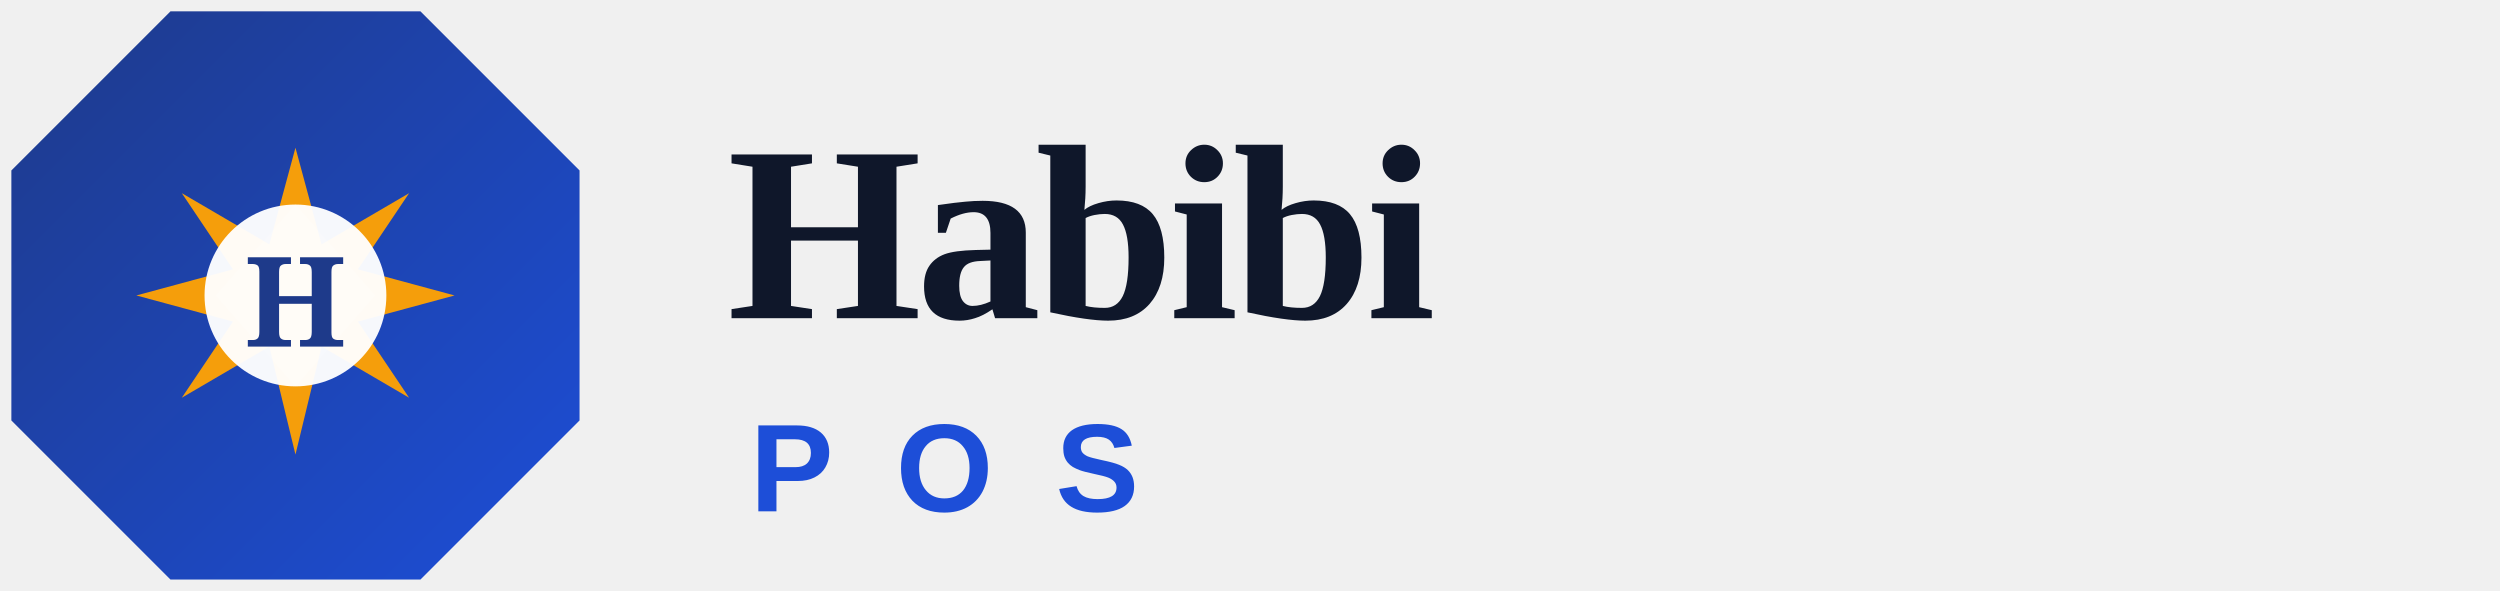
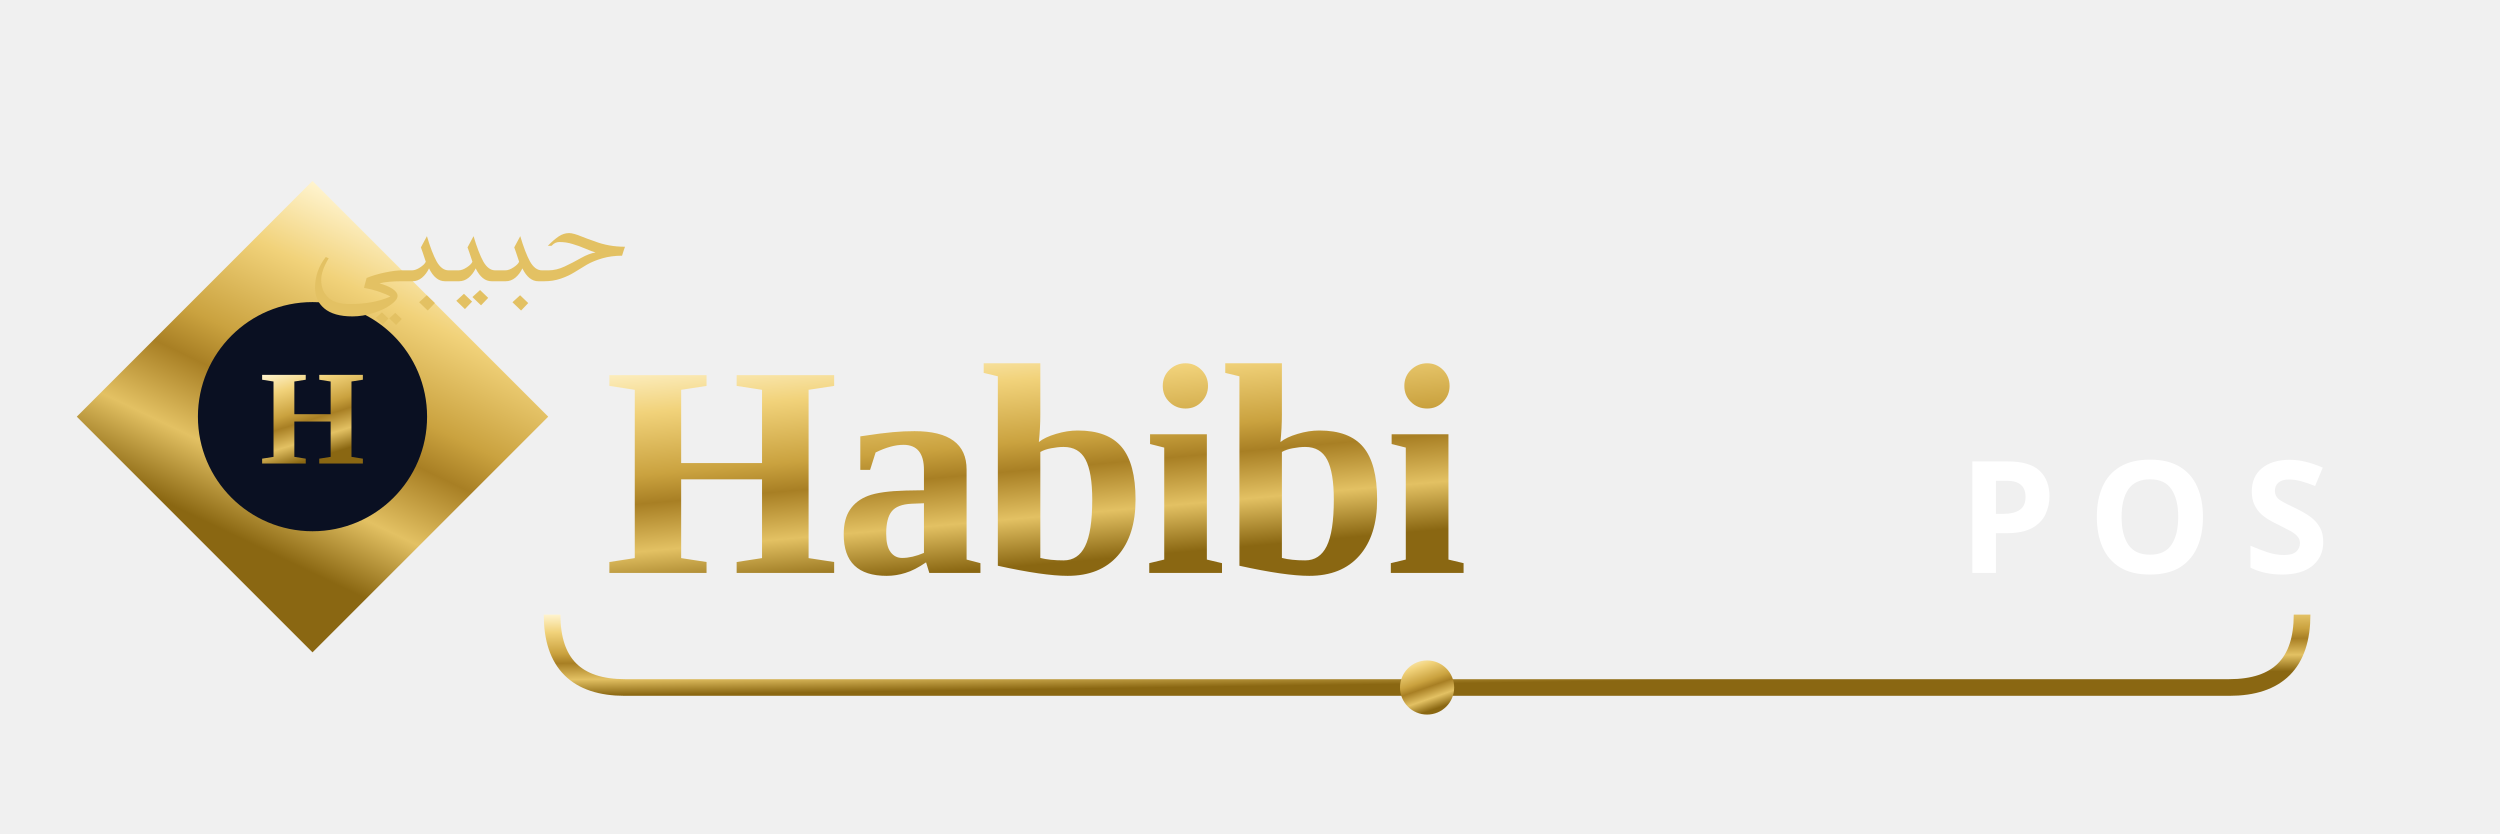
- <svg xmlns="http://www.w3.org/2000/svg" width="220" height="52" viewBox="0 0 220 52" fill="none" role="img" aria-label="Habibi POS">
+ <svg xmlns="http://www.w3.org/2000/svg" width="240" height="80" viewBox="0 0 240 80" fill="none" role="img" aria-label="Habibi POS">
  <defs>
-     <linearGradient id="lgBg" x1="0" y1="0" x2="1" y2="1">
-       <stop offset="0" stop-color="#1e3a8a" />
-       <stop offset="1" stop-color="#1d4ed8" />
+     <linearGradient id="g" x1="0" y1="0" x2="0.35" y2="1">
+       <stop offset="0%" stop-color="#fff4cf" />
+       <stop offset="22%" stop-color="#f1d27a" />
+       <stop offset="48%" stop-color="#caa23f" />
+       <stop offset="60%" stop-color="#a87f24" />
+       <stop offset="80%" stop-color="#e3c163" />
+       <stop offset="100%" stop-color="#8a6712" />
    </linearGradient>
  </defs>
-   <polygon points="15,1 37,1 51,15 51,37 37,51 15,51 1,37 1,15" fill="url(#lgBg)" />
-   <polygon points="40,26 31.5,28.3 36,35 28.3,30.5 26,40 23.7,30.5 16,35 20.5,28.3 12,26 20.5,23.7 16,17 23.7,21.5 26,13 28.3,21.5 36,17 31.5,23.7" fill="#f59e0b" />
-   <polygon points="26,18 33,26 26,34 19,26" fill="white" opacity="0.15" />
-   <circle cx="26" cy="26" r="8" fill="white" opacity="0.96" />
-   <text x="26" y="30.5" font-family="Georgia,serif" font-size="11" font-weight="700" fill="#1e3a8a" text-anchor="middle">H</text>
-   <text x="64" y="28" font-family="Georgia,'Times New Roman',serif" font-size="22" font-weight="700" fill="#0f172a" letter-spacing="-0.5">Habibi</text>
-   <text x="66" y="45" font-family="'Segoe UI',system-ui,Arial,sans-serif" font-size="11" font-weight="700" fill="#1d4ed8" letter-spacing="5.5">POS</text>
+   <rect x="14" y="24" width="32" height="32" fill="url(#g)" transform="rotate(45 30 40)" />
+   <circle cx="30" cy="40" r="11" fill="#0a1022" />
+   <text x="30" y="44.5" font-family="Georgia,'Times New Roman',serif" font-size="13" font-weight="700" fill="url(#g)" text-anchor="middle">H</text>
+   <text x="60" y="27" font-family="'Traditional Arabic','Segoe UI',serif" font-size="14" fill="#e3c163" direction="rtl">حبيبي</text>
+   <text x="58" y="55" font-family="Georgia,'Times New Roman',serif" font-size="29" font-weight="700" fill="url(#g)" letter-spacing="-0.5">Habibi</text>
+   <text x="188" y="55" font-family="'Segoe UI',system-ui,sans-serif" font-size="15" font-weight="700" fill="#ffffff" letter-spacing="3">POS</text>
+   <path d="M60 66 H214 M60 66 q-7 0 -7 -7 M214 66 q7 0 7 -7" stroke="url(#g)" stroke-width="1.6" fill="none" />
+   <circle cx="137" cy="66" r="2.6" fill="url(#g)" />
</svg>
